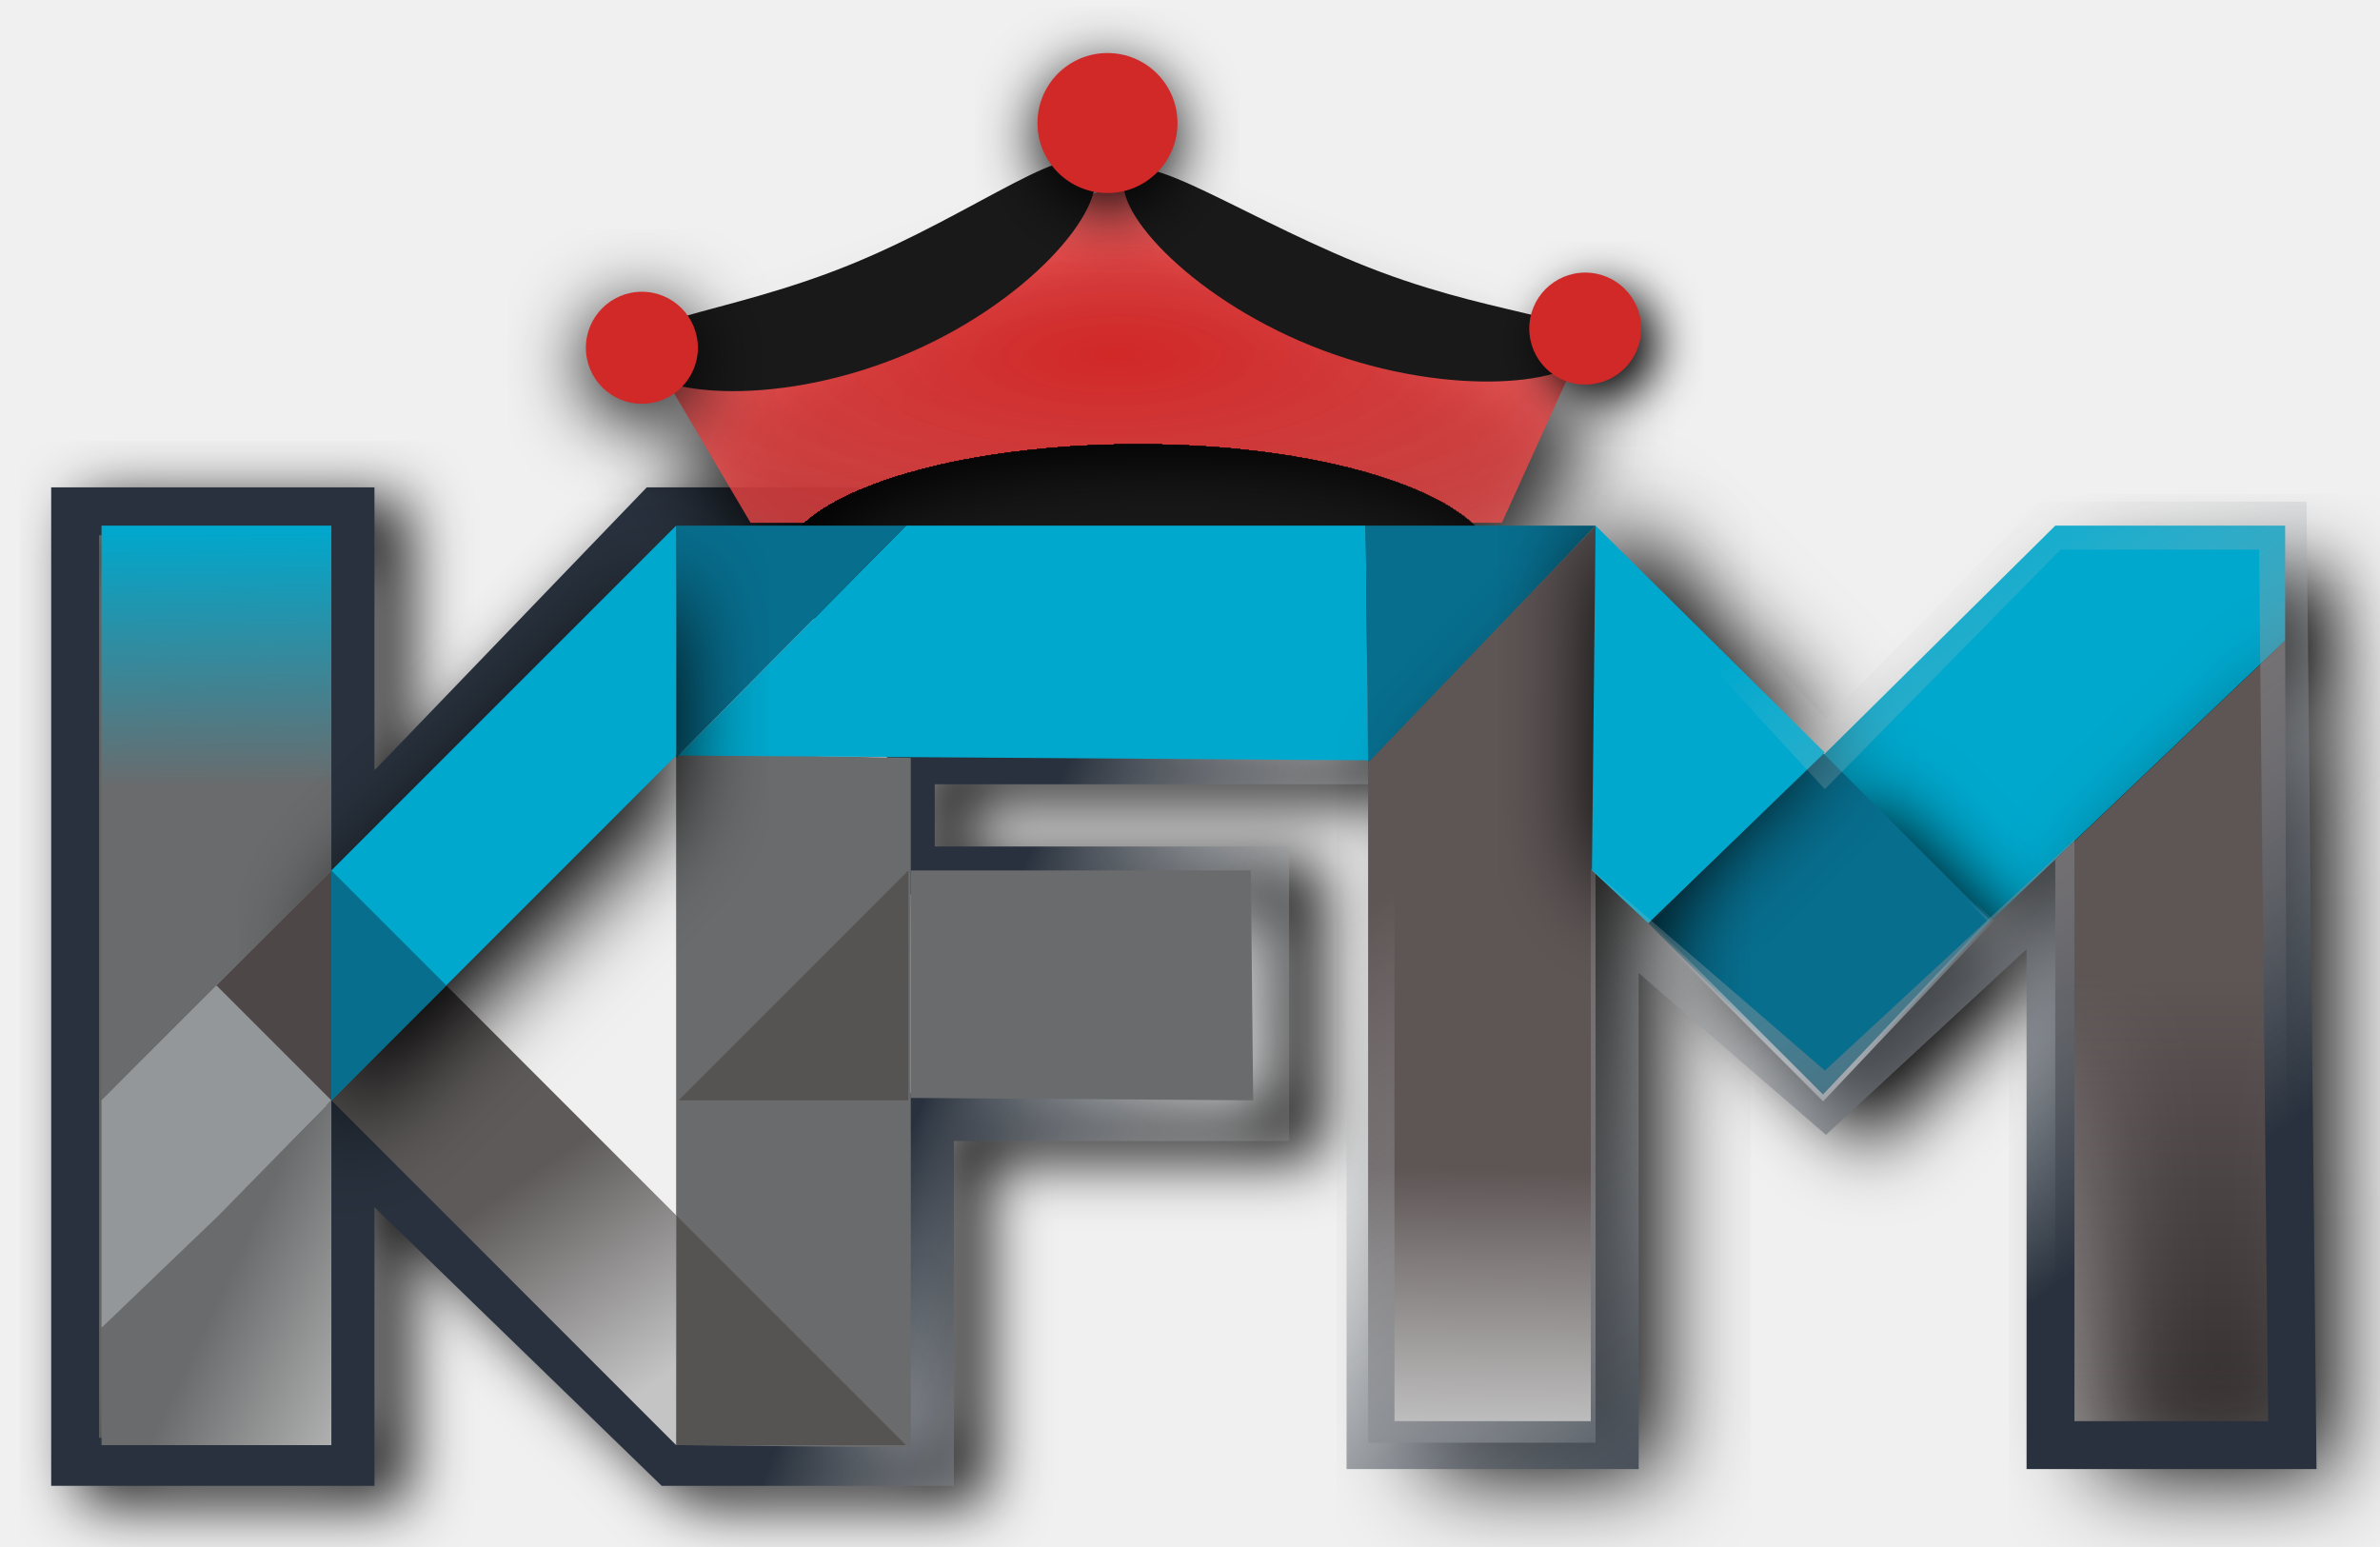
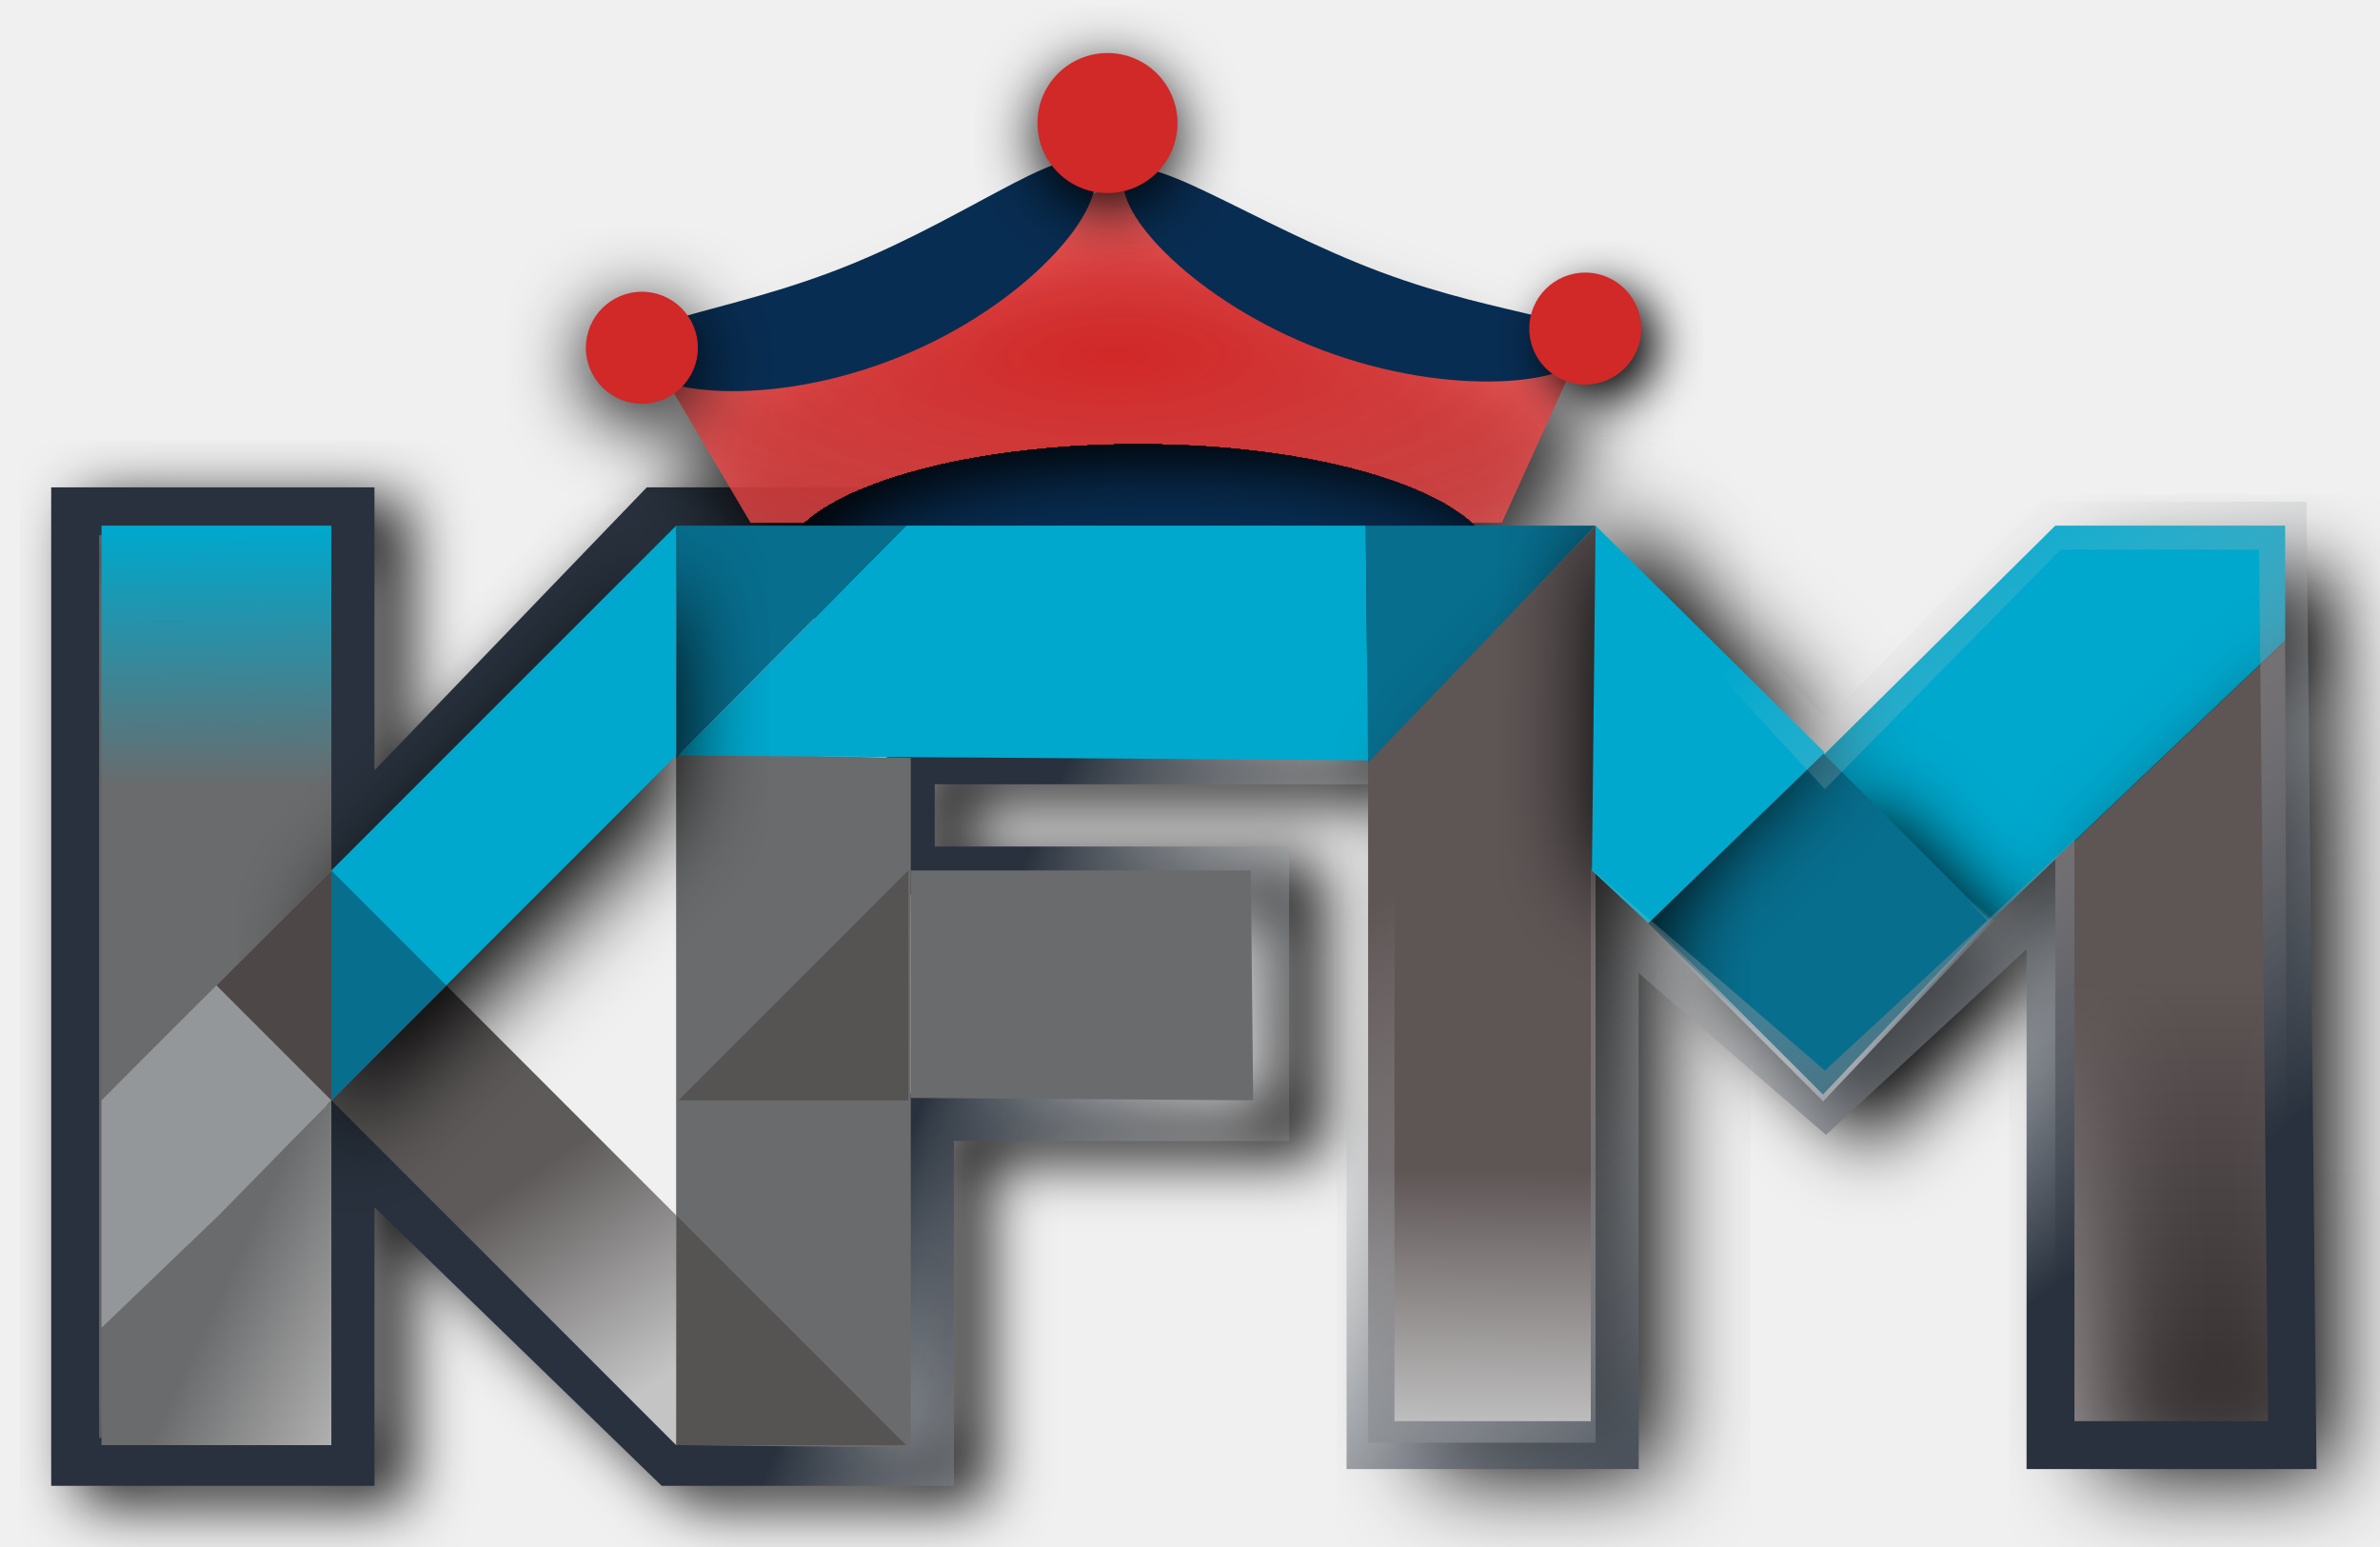
<svg xmlns="http://www.w3.org/2000/svg" width="80" height="52" viewBox="0 0 80 52" fill="none">
  <g clip-path="url(#clip0)">
    <g filter="url(#filter0_d)">
      <path d="M2.526 17.186V49.138H11.782V38.675L22.567 49.138H31.259V37.549H42.526V29.259H30.615V25.557H45.665V17.186H22.084L11.782 27.891V17.186H2.526Z" stroke="url(#paint0_linear)" stroke-width="1.61" />
    </g>
    <g filter="url(#filter1_d)">
      <path d="M25.23 17.573L21.762 11.705L37.411 6.281L53.15 11.705L50.483 17.573H25.23Z" fill="url(#paint1_radial)" />
    </g>
    <g filter="url(#filter2_i)">
-       <ellipse cx="38.261" cy="19.038" rx="11.992" ry="4.105" fill="#191919" />
+       <ellipse cx="38.261" cy="19.038" rx="11.992" ry="4.105" fill="#082d52" />
    </g>
    <path d="M22.727 25.315L30.615 25.476V48.656L22.727 48.575V25.315Z" fill="#6A6B6C" />
    <g filter="url(#filter3_d)">
      <path d="M61.197 25.476L69.086 17.669H76.812V21.533L66.75 31.11L61.197 25.476Z" fill="#00A8CD" />
    </g>
    <g filter="url(#filter4_d)">
      <path d="M55.404 31.03L61.279 25.315L66.913 30.949L61.279 36.905L55.404 31.03Z" fill="#076E8E" />
      <path d="M55.404 31.03L61.279 25.315L66.913 30.949L61.279 36.905L55.404 31.03Z" stroke="url(#paint2_linear)" stroke-width="0.161" />
    </g>
    <path d="M30.615 29.259H42.044L42.124 36.986L30.615 36.905V29.259Z" fill="#6A6B6C" />
    <path d="M22.727 48.575V40.849L30.454 48.575H22.727Z" fill="#565353" />
    <path d="M22.808 25.396L45.987 25.557L45.907 17.669H30.454L22.808 25.396Z" fill="#00A8CD" />
    <path d="M22.727 17.669H30.454L22.727 25.476V17.669Z" fill="#076E8E" />
    <path d="M45.907 17.669H53.633L45.987 25.718L45.907 17.669Z" fill="#076E8E" />
    <path d="M11.057 29.178L22.727 40.848V48.575L11.138 36.985L11.057 29.178Z" fill="url(#paint3_linear)" />
    <path d="M11.138 29.259C11.138 29.388 5.987 34.41 3.412 36.985V17.669H11.138V29.259Z" fill="url(#paint4_linear)" />
    <g filter="url(#filter5_d)">
      <path d="M11.138 29.259L22.727 17.669V25.396L11.138 36.985V29.259Z" fill="#00A8CD" />
    </g>
    <path d="M3.412 48.575V44.631L7.355 40.768L11.138 36.985V48.575H3.412Z" fill="url(#paint5_linear)" />
    <path d="M3.412 36.986L11.138 29.259V36.986L7.355 40.849L3.412 44.632V36.986Z" fill="#94979A" />
    <g filter="url(#filter6_d)">
      <path d="M45.987 25.637L53.633 17.669V48.494H45.987V25.637Z" fill="url(#paint6_linear)" />
    </g>
    <path d="M22.808 36.986L30.534 29.259V36.986H22.808Z" fill="#565353" />
    <g filter="url(#filter7_d)">
      <path d="M53.633 17.669L61.337 25.296L55.404 31.03L53.511 29.259L53.633 17.669Z" fill="#00A8CD" />
    </g>
    <g filter="url(#filter8_d)">
      <path d="M69.086 28.891L76.812 21.533L76.892 48.495H69.086V28.891Z" fill="url(#paint7_linear)" />
    </g>
-     <path d="M53.401 11.778C52.967 12.938 48.778 13.391 44.473 11.778C40.169 10.165 37.379 7.097 37.813 5.938C38.248 4.778 42.096 7.527 46.401 9.14C50.705 10.752 53.836 10.618 53.401 11.778Z" fill="#191919" />
-     <path d="M36.752 5.7C37.279 7.002 34.525 10.261 30.223 12.001C25.922 13.741 21.703 13.303 21.177 12.001C20.65 10.699 24.242 10.65 28.543 8.91C32.844 7.17 36.225 4.398 36.752 5.7Z" fill="#191919" />
+     <path d="M53.401 11.778C52.967 12.938 48.778 13.391 44.473 11.778C40.169 10.165 37.379 7.097 37.813 5.938C38.248 4.778 42.096 7.527 46.401 9.14C50.705 10.752 53.836 10.618 53.401 11.778Z" fill="#082d52" />
+     <path d="M36.752 5.7C37.279 7.002 34.525 10.261 30.223 12.001C25.922 13.741 21.703 13.303 21.177 12.001C20.65 10.699 24.242 10.65 28.543 8.91C32.844 7.17 36.225 4.398 36.752 5.7Z" fill="#082d52" />
    <g filter="url(#filter9_d)">
      <circle cx="37.226" cy="4.136" r="2.353" fill="#D12828" />
    </g>
    <g filter="url(#filter10_d)">
      <circle cx="53.286" cy="11.045" r="1.882" fill="#D12828" />
    </g>
    <g filter="url(#filter11_d)">
      <circle cx="21.576" cy="11.689" r="1.882" fill="#D12828" />
    </g>
    <path d="M11.138 29.259L15.001 33.123L11.138 36.986V29.259Z" fill="#076E8E" />
    <path d="M11.138 36.986L7.275 33.123L11.138 29.259V36.986Z" fill="#4E4747" />
    <path d="M54.277 17.669H46.068V48.575H54.277V30.949L61.359 37.066L68.925 30.064V48.575H77.053L76.732 17.669H68.925L61.359 25.359L54.277 17.669Z" stroke="url(#paint8_linear)" stroke-width="1.61" />
  </g>
  <defs>
    <filter id="filter0_d" x="0.683" y="14.823" width="48.904" height="37.717" filterUnits="userSpaceOnUse" color-interpolation-filters="sRGB">
      <feFlood flood-opacity="0" result="BackgroundImageFix" />
      <feColorMatrix in="SourceAlpha" type="matrix" values="0 0 0 0 0 0 0 0 0 0 0 0 0 0 0 0 0 0 127 0" />
      <feOffset dx="1.039" dy="0.519" />
      <feGaussianBlur stdDeviation="1.039" />
      <feColorMatrix type="matrix" values="0 0 0 0 0 0 0 0 0 0 0 0 0 0 0 0 0 0 1 0" />
      <feBlend mode="normal" in2="BackgroundImageFix" result="effect1_dropShadow" />
      <feBlend mode="normal" in="SourceGraphic" in2="effect1_dropShadow" result="shape" />
    </filter>
    <filter id="filter1_d" x="19.684" y="5.761" width="36.583" height="16.488" filterUnits="userSpaceOnUse" color-interpolation-filters="sRGB">
      <feFlood flood-opacity="0" result="BackgroundImageFix" />
      <feColorMatrix in="SourceAlpha" type="matrix" values="0 0 0 0 0 0 0 0 0 0 0 0 0 0 0 0 0 0 127 0" />
      <feOffset dx="0.519" dy="2.078" />
      <feGaussianBlur stdDeviation="1.299" />
      <feColorMatrix type="matrix" values="0 0 0 0 0 0 0 0 0 0 0 0 0 0 0 0 0 0 0.79 0" />
      <feBlend mode="normal" in2="BackgroundImageFix" result="effect1_dropShadow" />
      <feBlend mode="normal" in="SourceGraphic" in2="effect1_dropShadow" result="shape" />
    </filter>
    <filter id="filter2_i" x="26.269" y="14.933" width="25.023" height="8.729" filterUnits="userSpaceOnUse" color-interpolation-filters="sRGB">
      <feFlood flood-opacity="0" result="BackgroundImageFix" />
      <feBlend mode="normal" in="SourceGraphic" in2="BackgroundImageFix" result="shape" />
      <feColorMatrix in="SourceAlpha" type="matrix" values="0 0 0 0 0 0 0 0 0 0 0 0 0 0 0 0 0 0 127 0" result="hardAlpha" />
      <feOffset dx="1.039" dy="0.519" />
      <feGaussianBlur stdDeviation="1.299" />
      <feComposite in2="hardAlpha" operator="arithmetic" k2="-1" k3="1" />
      <feColorMatrix type="matrix" values="0 0 0 0 0 0 0 0 0 0 0 0 0 0 0 0 0 0 1 0" />
      <feBlend mode="normal" in2="shape" result="effect1_innerShadow" />
    </filter>
    <filter id="filter3_d" x="60.158" y="16.631" width="20.81" height="18.635" filterUnits="userSpaceOnUse" color-interpolation-filters="sRGB">
      <feFlood flood-opacity="0" result="BackgroundImageFix" />
      <feColorMatrix in="SourceAlpha" type="matrix" values="0 0 0 0 0 0 0 0 0 0 0 0 0 0 0 0 0 0 127 0" />
      <feOffset dx="1.558" dy="1.558" />
      <feGaussianBlur stdDeviation="1.299" />
      <feColorMatrix type="matrix" values="0 0 0 0 0 0 0 0 0 0 0 0 0 0 0 0 0 0 1 0" />
      <feBlend mode="normal" in2="BackgroundImageFix" result="effect1_dropShadow" />
      <feBlend mode="normal" in="SourceGraphic" in2="effect1_dropShadow" result="shape" />
    </filter>
    <filter id="filter4_d" x="54.25" y="24.164" width="16.931" height="17.013" filterUnits="userSpaceOnUse" color-interpolation-filters="sRGB">
      <feFlood flood-opacity="0" result="BackgroundImageFix" />
      <feColorMatrix in="SourceAlpha" type="matrix" values="0 0 0 0 0 0 0 0 0 0 0 0 0 0 0 0 0 0 127 0" />
      <feOffset dx="1.558" dy="1.558" />
      <feGaussianBlur stdDeviation="1.299" />
      <feColorMatrix type="matrix" values="0 0 0 0 0 0 0 0 0 0 0 0 0 0 0 0 0 0 1 0" />
      <feBlend mode="normal" in2="BackgroundImageFix" result="effect1_dropShadow" />
      <feBlend mode="normal" in="SourceGraphic" in2="effect1_dropShadow" result="shape" />
    </filter>
    <filter id="filter5_d" x="8.021" y="16.111" width="17.823" height="25.55" filterUnits="userSpaceOnUse" color-interpolation-filters="sRGB">
      <feFlood flood-opacity="0" result="BackgroundImageFix" />
      <feColorMatrix in="SourceAlpha" type="matrix" values="0 0 0 0 0 0 0 0 0 0 0 0 0 0 0 0 0 0 127 0" />
      <feOffset dy="1.558" />
      <feGaussianBlur stdDeviation="1.558" />
      <feColorMatrix type="matrix" values="0 0 0 0 0 0 0 0 0 0 0 0 0 0 0 0 0 0 1 0" />
      <feBlend mode="normal" in2="BackgroundImageFix" result="effect1_dropShadow" />
      <feBlend mode="normal" in="SourceGraphic" in2="effect1_dropShadow" result="shape" />
    </filter>
    <filter id="filter6_d" x="44.948" y="15.591" width="13.88" height="37.059" filterUnits="userSpaceOnUse" color-interpolation-filters="sRGB">
      <feFlood flood-opacity="0" result="BackgroundImageFix" />
      <feColorMatrix in="SourceAlpha" type="matrix" values="0 0 0 0 0 0 0 0 0 0 0 0 0 0 0 0 0 0 127 0" />
      <feOffset dx="2.078" dy="1.039" />
      <feGaussianBlur stdDeviation="1.558" />
      <feColorMatrix type="matrix" values="0 0 0 0 0 0 0 0 0 0 0 0 0 0 0 0 0 0 1 0" />
      <feBlend mode="normal" in2="BackgroundImageFix" result="effect1_dropShadow" />
      <feBlend mode="normal" in="SourceGraphic" in2="effect1_dropShadow" result="shape" />
    </filter>
    <filter id="filter7_d" x="50.394" y="14.033" width="14.059" height="19.594" filterUnits="userSpaceOnUse" color-interpolation-filters="sRGB">
      <feFlood flood-opacity="0" result="BackgroundImageFix" />
      <feColorMatrix in="SourceAlpha" type="matrix" values="0 0 0 0 0 0 0 0 0 0 0 0 0 0 0 0 0 0 127 0" />
      <feOffset dy="-0.519" />
      <feGaussianBlur stdDeviation="1.558" />
      <feColorMatrix type="matrix" values="0 0 0 0 0 0 0 0 0 0 0 0 0 0 0 0 0 0 1 0" />
      <feBlend mode="normal" in2="BackgroundImageFix" result="effect1_dropShadow" />
      <feBlend mode="normal" in="SourceGraphic" in2="effect1_dropShadow" result="shape" />
    </filter>
    <filter id="filter8_d" x="67.527" y="19.455" width="14.041" height="33.196" filterUnits="userSpaceOnUse" color-interpolation-filters="sRGB">
      <feFlood flood-opacity="0" result="BackgroundImageFix" />
      <feColorMatrix in="SourceAlpha" type="matrix" values="0 0 0 0 0 0 0 0 0 0 0 0 0 0 0 0 0 0 127 0" />
      <feOffset dx="1.558" dy="1.039" />
      <feGaussianBlur stdDeviation="1.558" />
      <feColorMatrix type="matrix" values="0 0 0 0 0 0 0 0 0 0 0 0 0 0 0 0 0 0 1 0" />
      <feBlend mode="normal" in2="BackgroundImageFix" result="effect1_dropShadow" />
      <feBlend mode="normal" in="SourceGraphic" in2="effect1_dropShadow" result="shape" />
    </filter>
    <filter id="filter9_d" x="32.795" y="0.225" width="8.862" height="8.862" filterUnits="userSpaceOnUse" color-interpolation-filters="sRGB">
      <feFlood flood-opacity="0" result="BackgroundImageFix" />
      <feColorMatrix in="SourceAlpha" type="matrix" values="0 0 0 0 0 0 0 0 0 0 0 0 0 0 0 0 0 0 127 0" />
      <feOffset dy="0.519" />
      <feGaussianBlur stdDeviation="1.039" />
      <feColorMatrix type="matrix" values="0 0 0 0 0 0 0 0 0 0 0 0 0 0 0 0 0 0 1 0" />
      <feBlend mode="normal" in2="BackgroundImageFix" result="effect1_dropShadow" />
      <feBlend mode="normal" in="SourceGraphic" in2="effect1_dropShadow" result="shape" />
    </filter>
    <filter id="filter10_d" x="50.365" y="8.124" width="6.882" height="6.882" filterUnits="userSpaceOnUse" color-interpolation-filters="sRGB">
      <feFlood flood-opacity="0" result="BackgroundImageFix" />
      <feColorMatrix in="SourceAlpha" type="matrix" values="0 0 0 0 0 0 0 0 0 0 0 0 0 0 0 0 0 0 127 0" />
      <feOffset dx="0.519" dy="0.519" />
      <feGaussianBlur stdDeviation="0.779" />
      <feColorMatrix type="matrix" values="0 0 0 0 0 0 0 0 0 0 0 0 0 0 0 0 0 0 1 0" />
      <feBlend mode="normal" in2="BackgroundImageFix" result="effect1_dropShadow" />
      <feBlend mode="normal" in="SourceGraphic" in2="effect1_dropShadow" result="shape" />
    </filter>
    <filter id="filter11_d" x="17.096" y="7.729" width="8.96" height="8.96" filterUnits="userSpaceOnUse" color-interpolation-filters="sRGB">
      <feFlood flood-opacity="0" result="BackgroundImageFix" />
      <feColorMatrix in="SourceAlpha" type="matrix" values="0 0 0 0 0 0 0 0 0 0 0 0 0 0 0 0 0 0 127 0" />
      <feOffset dy="0.519" />
      <feGaussianBlur stdDeviation="1.299" />
      <feColorMatrix type="matrix" values="0 0 0 0 0 0 0 0 0 0 0 0 0 0 0 0 0 0 1 0" />
      <feBlend mode="normal" in2="BackgroundImageFix" result="effect1_dropShadow" />
      <feBlend mode="normal" in="SourceGraphic" in2="effect1_dropShadow" result="shape" />
    </filter>
    <linearGradient id="paint0_linear" x1="31.178" y1="36.663" x2="43.492" y2="41.895" gradientUnits="userSpaceOnUse">
      <stop stop-color="#28313D" />
      <stop offset="1" stop-color="#E3E3E3" stop-opacity="0" />
    </linearGradient>
    <radialGradient id="paint1_radial" cx="0" cy="0" r="1" gradientUnits="userSpaceOnUse" gradientTransform="translate(37.4559 11.9271) rotate(89.7226) scale(7.51373 20.8846)">
      <stop stop-color="#D12828" />
      <stop offset="1" stop-color="#FF4E4E" stop-opacity="0.72" />
    </radialGradient>
    <linearGradient id="paint2_linear" x1="61.198" y1="35.778" x2="61.198" y2="30.225" gradientUnits="userSpaceOnUse">
      <stop stop-color="#DFE5EA" />
      <stop offset="1" stop-color="#DFE5EA" stop-opacity="0" />
    </linearGradient>
    <linearGradient id="paint3_linear" x1="18.864" y1="38.756" x2="23.452" y2="45.516" gradientUnits="userSpaceOnUse">
      <stop stop-color="#5E5A5A" />
      <stop offset="1" stop-color="#C4C4C4" />
    </linearGradient>
    <linearGradient id="paint4_linear" x1="7.194" y1="17.75" x2="7.355" y2="34.973" gradientUnits="userSpaceOnUse">
      <stop stop-color="#00A8CD" />
      <stop offset="0.507" stop-color="#6A6B6C" />
    </linearGradient>
    <linearGradient id="paint5_linear" x1="5.987" y1="46.482" x2="12.506" y2="49.54" gradientUnits="userSpaceOnUse">
      <stop stop-color="#6A6B6C" />
      <stop offset="1" stop-color="#C4C4C4" />
    </linearGradient>
    <linearGradient id="paint6_linear" x1="49.77" y1="39.319" x2="49.649" y2="48.333" gradientUnits="userSpaceOnUse">
      <stop stop-color="#5E5555" />
      <stop offset="1" stop-color="#C4C4C4" />
    </linearGradient>
    <linearGradient id="paint7_linear" x1="72.949" y1="32.881" x2="72.949" y2="51.392" gradientUnits="userSpaceOnUse">
      <stop stop-color="#5E5555" />
      <stop offset="1" stop-color="#5E5555" stop-opacity="0.46" />
    </linearGradient>
    <linearGradient id="paint8_linear" x1="73.029" y1="40.527" x2="59.669" y2="21.13" gradientUnits="userSpaceOnUse">
      <stop stop-color="#28313D" />
      <stop offset="1" stop-color="#E3E3E3" stop-opacity="0" />
    </linearGradient>
    <clipPath id="clip0">
      <rect width="80" height="52" fill="white" />
    </clipPath>
  </defs>
</svg>
